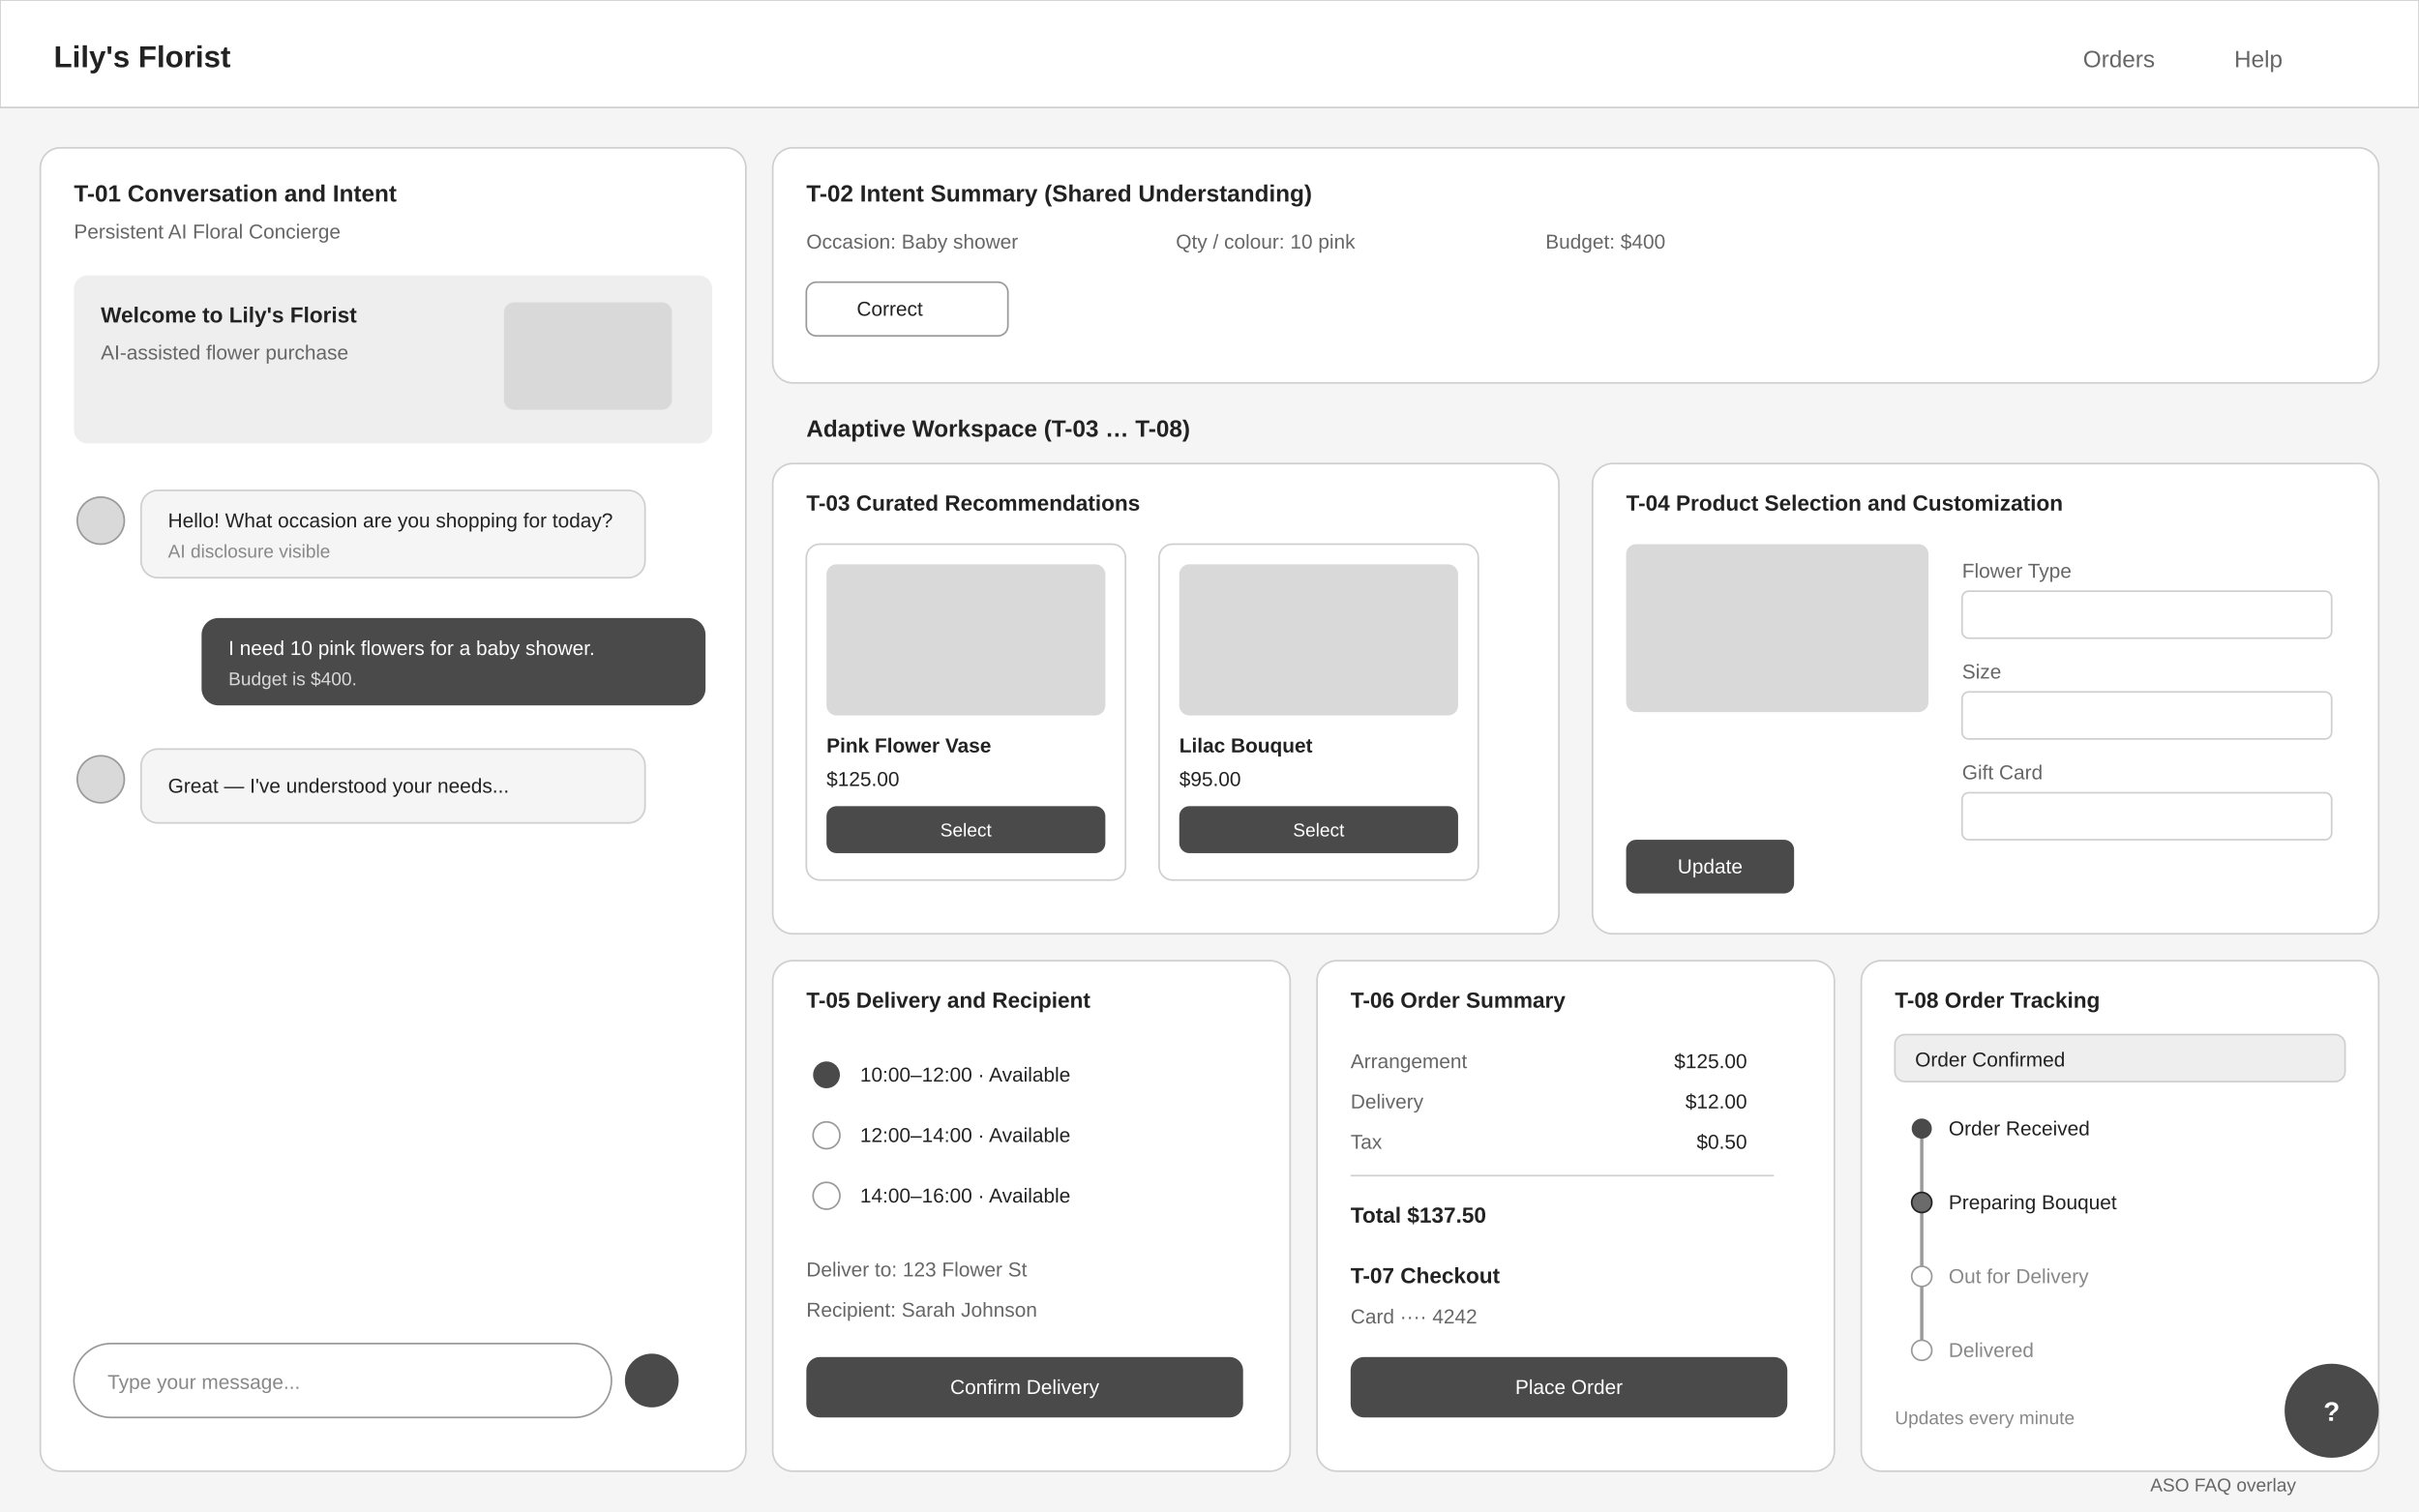
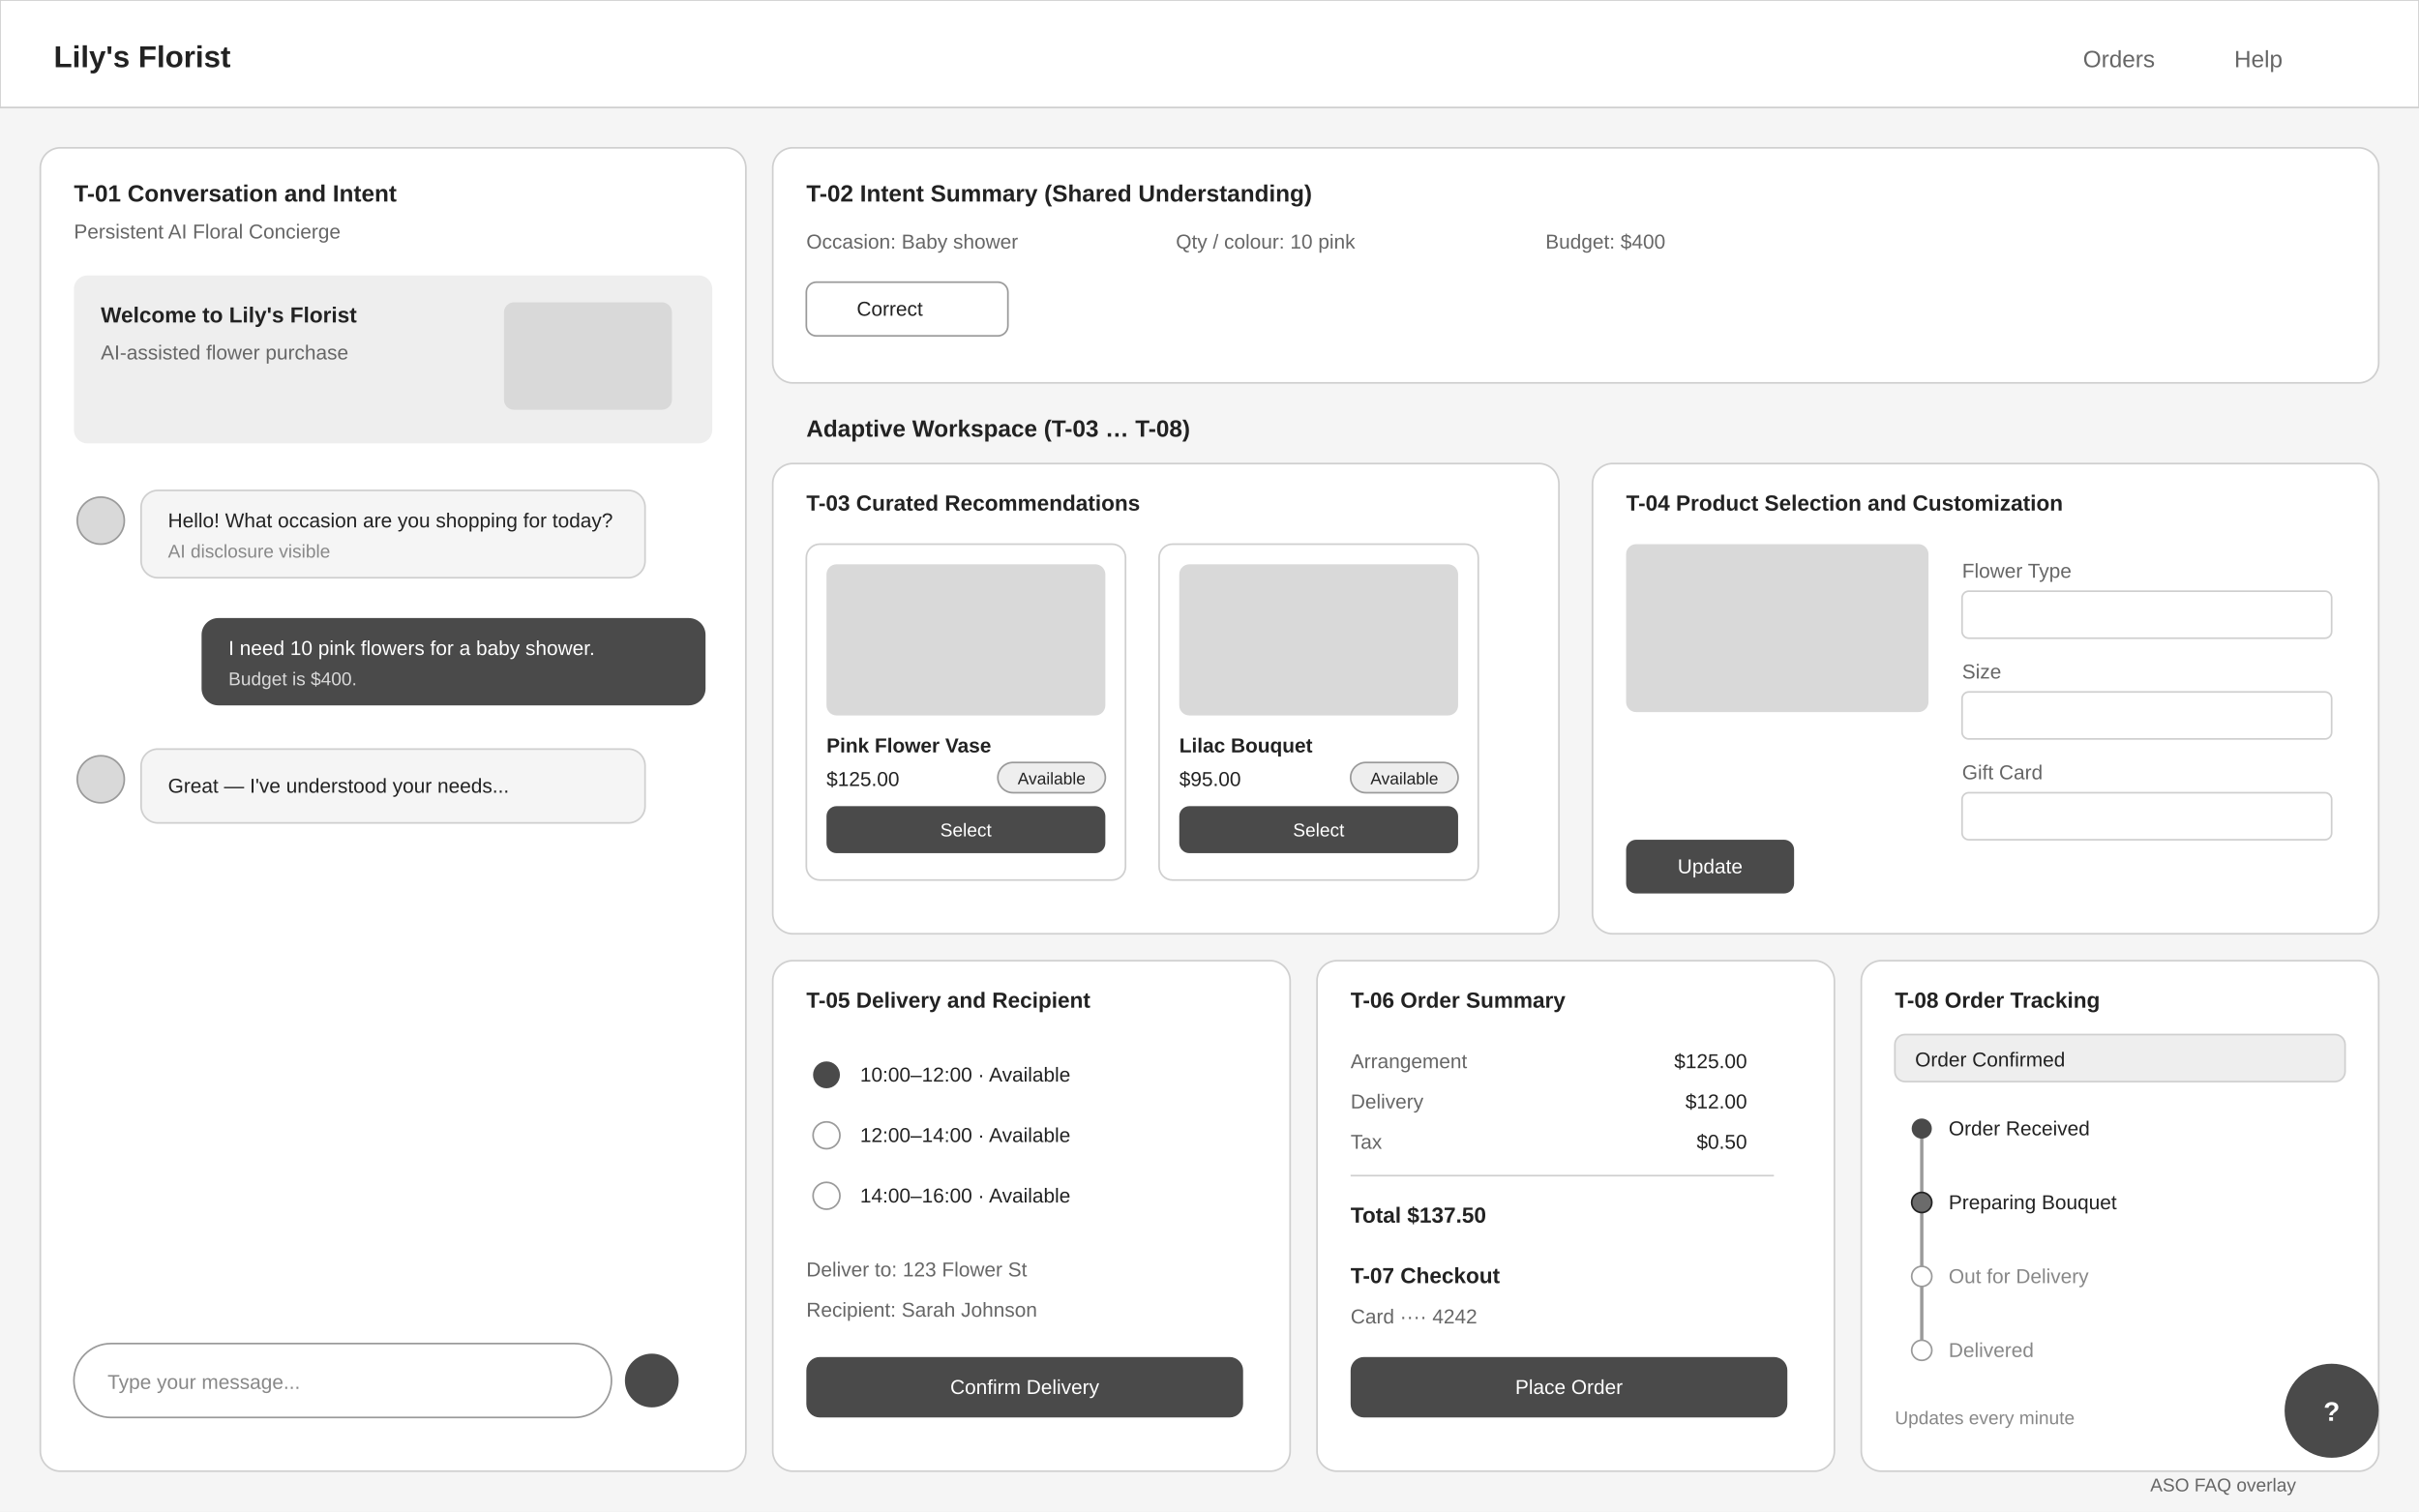
<svg xmlns="http://www.w3.org/2000/svg" width="1440" height="900" viewBox="0 0 1440 900" role="img" aria-label="Adaptive Workspace MVP wireframe">
  <rect width="1440" height="900" fill="#F5F5F5" />
  <g id="Header">
    <rect x="0" y="0" width="1440" height="64" fill="#FFFFFF" stroke="#CFCFCF" />
    <text x="32" y="40" font-family="Arial, Helvetica, sans-serif" font-size="18" font-weight="700" fill="#222222">Lily's Florist</text>
    <text x="1240" y="40" font-family="Arial, Helvetica, sans-serif" font-size="14" fill="#666666">Orders</text>
    <text x="1330" y="40" font-family="Arial, Helvetica, sans-serif" font-size="14" fill="#666666">Help</text>
  </g>
  <g id="T-01-Conversation">
    <rect x="24" y="88" width="420" height="788" rx="12" fill="#FFFFFF" stroke="#CFCFCF" />
    <text x="44" y="120" font-family="Arial, Helvetica, sans-serif" font-size="14" font-weight="700" fill="#222222">T-01 Conversation and Intent</text>
    <text x="44" y="142" font-family="Arial, Helvetica, sans-serif" font-size="12" fill="#666666">Persistent AI Floral Concierge</text>
    <rect x="44" y="164" width="380" height="100" rx="8" fill="#EEEEEE" />
    <text x="60" y="192" font-family="Arial, Helvetica, sans-serif" font-size="13" font-weight="700" fill="#222222">Welcome to Lily's Florist</text>
    <text x="60" y="214" font-family="Arial, Helvetica, sans-serif" font-size="12" fill="#666666">AI-assisted flower purchase</text>
    <rect x="300" y="180" width="100" height="64" rx="6" fill="#D9D9D9" />
    <circle cx="60" cy="310" r="14" fill="#D9D9D9" stroke="#9A9A9A" />
    <rect x="84" y="292" width="300" height="52" rx="10" fill="#F5F5F5" stroke="#CFCFCF" />
    <text x="100" y="314" font-family="Arial, Helvetica, sans-serif" font-size="12" fill="#222222">Hello! What occasion are you shopping for today?</text>
    <text x="100" y="332" font-family="Arial, Helvetica, sans-serif" font-size="11" fill="#888888">AI disclosure visible</text>
    <rect x="120" y="368" width="300" height="52" rx="10" fill="#4A4A4A" />
    <text x="136" y="390" font-family="Arial, Helvetica, sans-serif" font-size="12" fill="#FFFFFF">I need 10 pink flowers for a baby shower.</text>
    <text x="136" y="408" font-family="Arial, Helvetica, sans-serif" font-size="11" fill="#D9D9D9">Budget is $400.</text>
    <circle cx="60" cy="464" r="14" fill="#D9D9D9" stroke="#9A9A9A" />
    <rect x="84" y="446" width="300" height="44" rx="10" fill="#F5F5F5" stroke="#CFCFCF" />
    <text x="100" y="472" font-family="Arial, Helvetica, sans-serif" font-size="12" fill="#222222">Great — I've understood your needs...</text>
    <rect x="44" y="800" width="320" height="44" rx="22" fill="#FFFFFF" stroke="#9A9A9A" />
    <text x="64" y="827" font-family="Arial, Helvetica, sans-serif" font-size="12" fill="#888888">Type your message...</text>
    <circle cx="388" cy="822" r="16" fill="#4A4A4A" />
  </g>
  <g id="T-02-Shared-Understanding">
    <rect x="460" y="88" width="956" height="140" rx="12" fill="#FFFFFF" stroke="#CFCFCF" />
    <text x="480" y="120" font-family="Arial, Helvetica, sans-serif" font-size="14" font-weight="700" fill="#222222">T-02 Intent Summary (Shared Understanding)</text>
    <text x="480" y="148" font-family="Arial, Helvetica, sans-serif" font-size="12" fill="#666666">Occasion: Baby shower</text>
    <text x="700" y="148" font-family="Arial, Helvetica, sans-serif" font-size="12" fill="#666666">Qty / colour: 10 pink</text>
    <text x="920" y="148" font-family="Arial, Helvetica, sans-serif" font-size="12" fill="#666666">Budget: $400</text>
    <rect x="480" y="168" width="120" height="32" rx="6" fill="#FFFFFF" stroke="#9A9A9A" />
    <text x="510" y="188" font-family="Arial, Helvetica, sans-serif" font-size="12" fill="#222222">Correct</text>
  </g>
  <g id="Adaptive-Workspace">
    <text x="480" y="260" font-family="Arial, Helvetica, sans-serif" font-size="14" font-weight="700" fill="#222222">Adaptive Workspace (T-03 … T-08)</text>
    <g id="T-03">
      <rect x="460" y="276" width="468" height="280" rx="12" fill="#FFFFFF" stroke="#CFCFCF" />
      <text x="480" y="304" font-family="Arial, Helvetica, sans-serif" font-size="13" font-weight="700" fill="#222222">T-03 Curated Recommendations</text>
      <rect x="480" y="324" width="190" height="200" rx="8" fill="#FFFFFF" stroke="#CFCFCF" />
      <rect x="492" y="336" width="166" height="90" rx="6" fill="#D9D9D9" />
      <text x="492" y="448" font-family="Arial, Helvetica, sans-serif" font-size="12" font-weight="700" fill="#222222">Pink Flower Vase</text>
      <text x="492" y="468" font-family="Arial, Helvetica, sans-serif" font-size="12" fill="#222222">$125.00</text>
+       <rect x="594" y="454" width="64" height="18" rx="9" fill="#EEEEEE" stroke="#9A9A9A" />
+       <text x="626" y="467" text-anchor="middle" font-family="Arial, Helvetica, sans-serif" font-size="10" fill="#222222">Available</text>
      <rect x="492" y="480" width="166" height="28" rx="6" fill="#4A4A4A" />
      <text x="575" y="498" text-anchor="middle" font-family="Arial, Helvetica, sans-serif" font-size="11" fill="#FFFFFF">Select</text>
      <rect x="690" y="324" width="190" height="200" rx="8" fill="#FFFFFF" stroke="#CFCFCF" />
      <rect x="702" y="336" width="166" height="90" rx="6" fill="#D9D9D9" />
      <text x="702" y="448" font-family="Arial, Helvetica, sans-serif" font-size="12" font-weight="700" fill="#222222">Lilac Bouquet</text>
      <text x="702" y="468" font-family="Arial, Helvetica, sans-serif" font-size="12" fill="#222222">$95.00</text>
+       <rect x="804" y="454" width="64" height="18" rx="9" fill="#EEEEEE" stroke="#9A9A9A" />
+       <text x="836" y="467" text-anchor="middle" font-family="Arial, Helvetica, sans-serif" font-size="10" fill="#222222">Available</text>
      <rect x="702" y="480" width="166" height="28" rx="6" fill="#4A4A4A" />
      <text x="785" y="498" text-anchor="middle" font-family="Arial, Helvetica, sans-serif" font-size="11" fill="#FFFFFF">Select</text>
    </g>
    <g id="T-04">
      <rect x="948" y="276" width="468" height="280" rx="12" fill="#FFFFFF" stroke="#CFCFCF" />
      <text x="968" y="304" font-family="Arial, Helvetica, sans-serif" font-size="13" font-weight="700" fill="#222222">T-04 Product Selection and Customization</text>
      <rect x="968" y="324" width="180" height="100" rx="6" fill="#D9D9D9" />
      <text x="1168" y="344" font-family="Arial, Helvetica, sans-serif" font-size="12" fill="#666666">Flower Type</text>
      <rect x="1168" y="352" width="220" height="28" rx="4" fill="#FFFFFF" stroke="#CFCFCF" />
      <text x="1168" y="404" font-family="Arial, Helvetica, sans-serif" font-size="12" fill="#666666">Size</text>
      <rect x="1168" y="412" width="220" height="28" rx="4" fill="#FFFFFF" stroke="#CFCFCF" />
      <text x="1168" y="464" font-family="Arial, Helvetica, sans-serif" font-size="12" fill="#666666">Gift Card</text>
      <rect x="1168" y="472" width="220" height="28" rx="4" fill="#FFFFFF" stroke="#CFCFCF" />
      <rect x="968" y="500" width="100" height="32" rx="6" fill="#4A4A4A" />
      <text x="1018" y="520" text-anchor="middle" font-family="Arial, Helvetica, sans-serif" font-size="12" fill="#FFFFFF">Update</text>
    </g>
    <g id="T-05">
      <rect x="460" y="572" width="308" height="304" rx="12" fill="#FFFFFF" stroke="#CFCFCF" />
      <text x="480" y="600" font-family="Arial, Helvetica, sans-serif" font-size="13" font-weight="700" fill="#222222">T-05 Delivery and Recipient</text>
      <circle cx="492" cy="640" r="8" fill="#4A4A4A" />
      <text x="512" y="644" font-family="Arial, Helvetica, sans-serif" font-size="12" fill="#222222">10:00–12:00 · Available</text>
      <circle cx="492" cy="676" r="8" fill="#FFFFFF" stroke="#9A9A9A" />
      <text x="512" y="680" font-family="Arial, Helvetica, sans-serif" font-size="12" fill="#222222">12:00–14:00 · Available</text>
      <circle cx="492" cy="712" r="8" fill="#FFFFFF" stroke="#9A9A9A" />
      <text x="512" y="716" font-family="Arial, Helvetica, sans-serif" font-size="12" fill="#222222">14:00–16:00 · Available</text>
      <text x="480" y="760" font-family="Arial, Helvetica, sans-serif" font-size="12" fill="#666666">Deliver to: 123 Flower St</text>
      <text x="480" y="784" font-family="Arial, Helvetica, sans-serif" font-size="12" fill="#666666">Recipient: Sarah Johnson</text>
      <rect x="480" y="808" width="260" height="36" rx="8" fill="#4A4A4A" />
      <text x="610" y="830" text-anchor="middle" font-family="Arial, Helvetica, sans-serif" font-size="12" fill="#FFFFFF">Confirm Delivery</text>
    </g>
    <g id="T-06-T-07">
      <rect x="784" y="572" width="308" height="304" rx="12" fill="#FFFFFF" stroke="#CFCFCF" />
      <text x="804" y="600" font-family="Arial, Helvetica, sans-serif" font-size="13" font-weight="700" fill="#222222">T-06 Order Summary</text>
      <text x="804" y="636" font-family="Arial, Helvetica, sans-serif" font-size="12" fill="#666666">Arrangement</text>
      <text x="1040" y="636" text-anchor="end" font-family="Arial, Helvetica, sans-serif" font-size="12" fill="#222222">$125.00</text>
      <text x="804" y="660" font-family="Arial, Helvetica, sans-serif" font-size="12" fill="#666666">Delivery</text>
      <text x="1040" y="660" text-anchor="end" font-family="Arial, Helvetica, sans-serif" font-size="12" fill="#222222">$12.00</text>
      <text x="804" y="684" font-family="Arial, Helvetica, sans-serif" font-size="12" fill="#666666">Tax</text>
      <text x="1040" y="684" text-anchor="end" font-family="Arial, Helvetica, sans-serif" font-size="12" fill="#222222">$0.50</text>
      <line x1="804" y1="700" x2="1056" y2="700" stroke="#CFCFCF" />
      <text x="804" y="728" font-family="Arial, Helvetica, sans-serif" font-size="13" font-weight="700" fill="#222222">Total $137.50</text>
      <text x="804" y="764" font-family="Arial, Helvetica, sans-serif" font-size="13" font-weight="700" fill="#222222">T-07 Checkout</text>
      <text x="804" y="788" font-family="Arial, Helvetica, sans-serif" font-size="12" fill="#666666">Card ···· 4242</text>
      <rect x="804" y="808" width="260" height="36" rx="8" fill="#4A4A4A" />
      <text x="934" y="830" text-anchor="middle" font-family="Arial, Helvetica, sans-serif" font-size="12" fill="#FFFFFF">Place Order</text>
    </g>
    <g id="T-08">
      <rect x="1108" y="572" width="308" height="304" rx="12" fill="#FFFFFF" stroke="#CFCFCF" />
      <text x="1128" y="600" font-family="Arial, Helvetica, sans-serif" font-size="13" font-weight="700" fill="#222222">T-08 Order Tracking</text>
      <rect x="1128" y="616" width="268" height="28" rx="6" fill="#EEEEEE" stroke="#CFCFCF" />
      <text x="1140" y="635" font-family="Arial, Helvetica, sans-serif" font-size="12" fill="#222222">Order Confirmed</text>
      <line x1="1144" y1="668" x2="1144" y2="800" stroke="#9A9A9A" stroke-width="2" />
      <circle cx="1144" cy="672" r="6" fill="#4A4A4A" />
      <text x="1160" y="676" font-family="Arial, Helvetica, sans-serif" font-size="12" fill="#222222">Order Received</text>
      <circle cx="1144" cy="716" r="6" fill="#6B6B6B" stroke="#222222" />
      <text x="1160" y="720" font-family="Arial, Helvetica, sans-serif" font-size="12" fill="#222222">Preparing Bouquet</text>
      <circle cx="1144" cy="760" r="6" fill="#FFFFFF" stroke="#9A9A9A" />
      <text x="1160" y="764" font-family="Arial, Helvetica, sans-serif" font-size="12" fill="#888888">Out for Delivery</text>
      <circle cx="1144" cy="804" r="6" fill="#FFFFFF" stroke="#9A9A9A" />
      <text x="1160" y="808" font-family="Arial, Helvetica, sans-serif" font-size="12" fill="#888888">Delivered</text>
      <text x="1128" y="848" font-family="Arial, Helvetica, sans-serif" font-size="11" fill="#888888">Updates every minute</text>
    </g>
  </g>
  <g id="ASO">
    <circle cx="1388" cy="840" r="28" fill="#4A4A4A" />
    <text x="1388" y="846" text-anchor="middle" font-family="Arial, Helvetica, sans-serif" font-size="16" font-weight="700" fill="#FFFFFF">?</text>
    <text x="1280" y="888" font-family="Arial, Helvetica, sans-serif" font-size="11" fill="#666666">ASO FAQ overlay</text>
  </g>
</svg>
